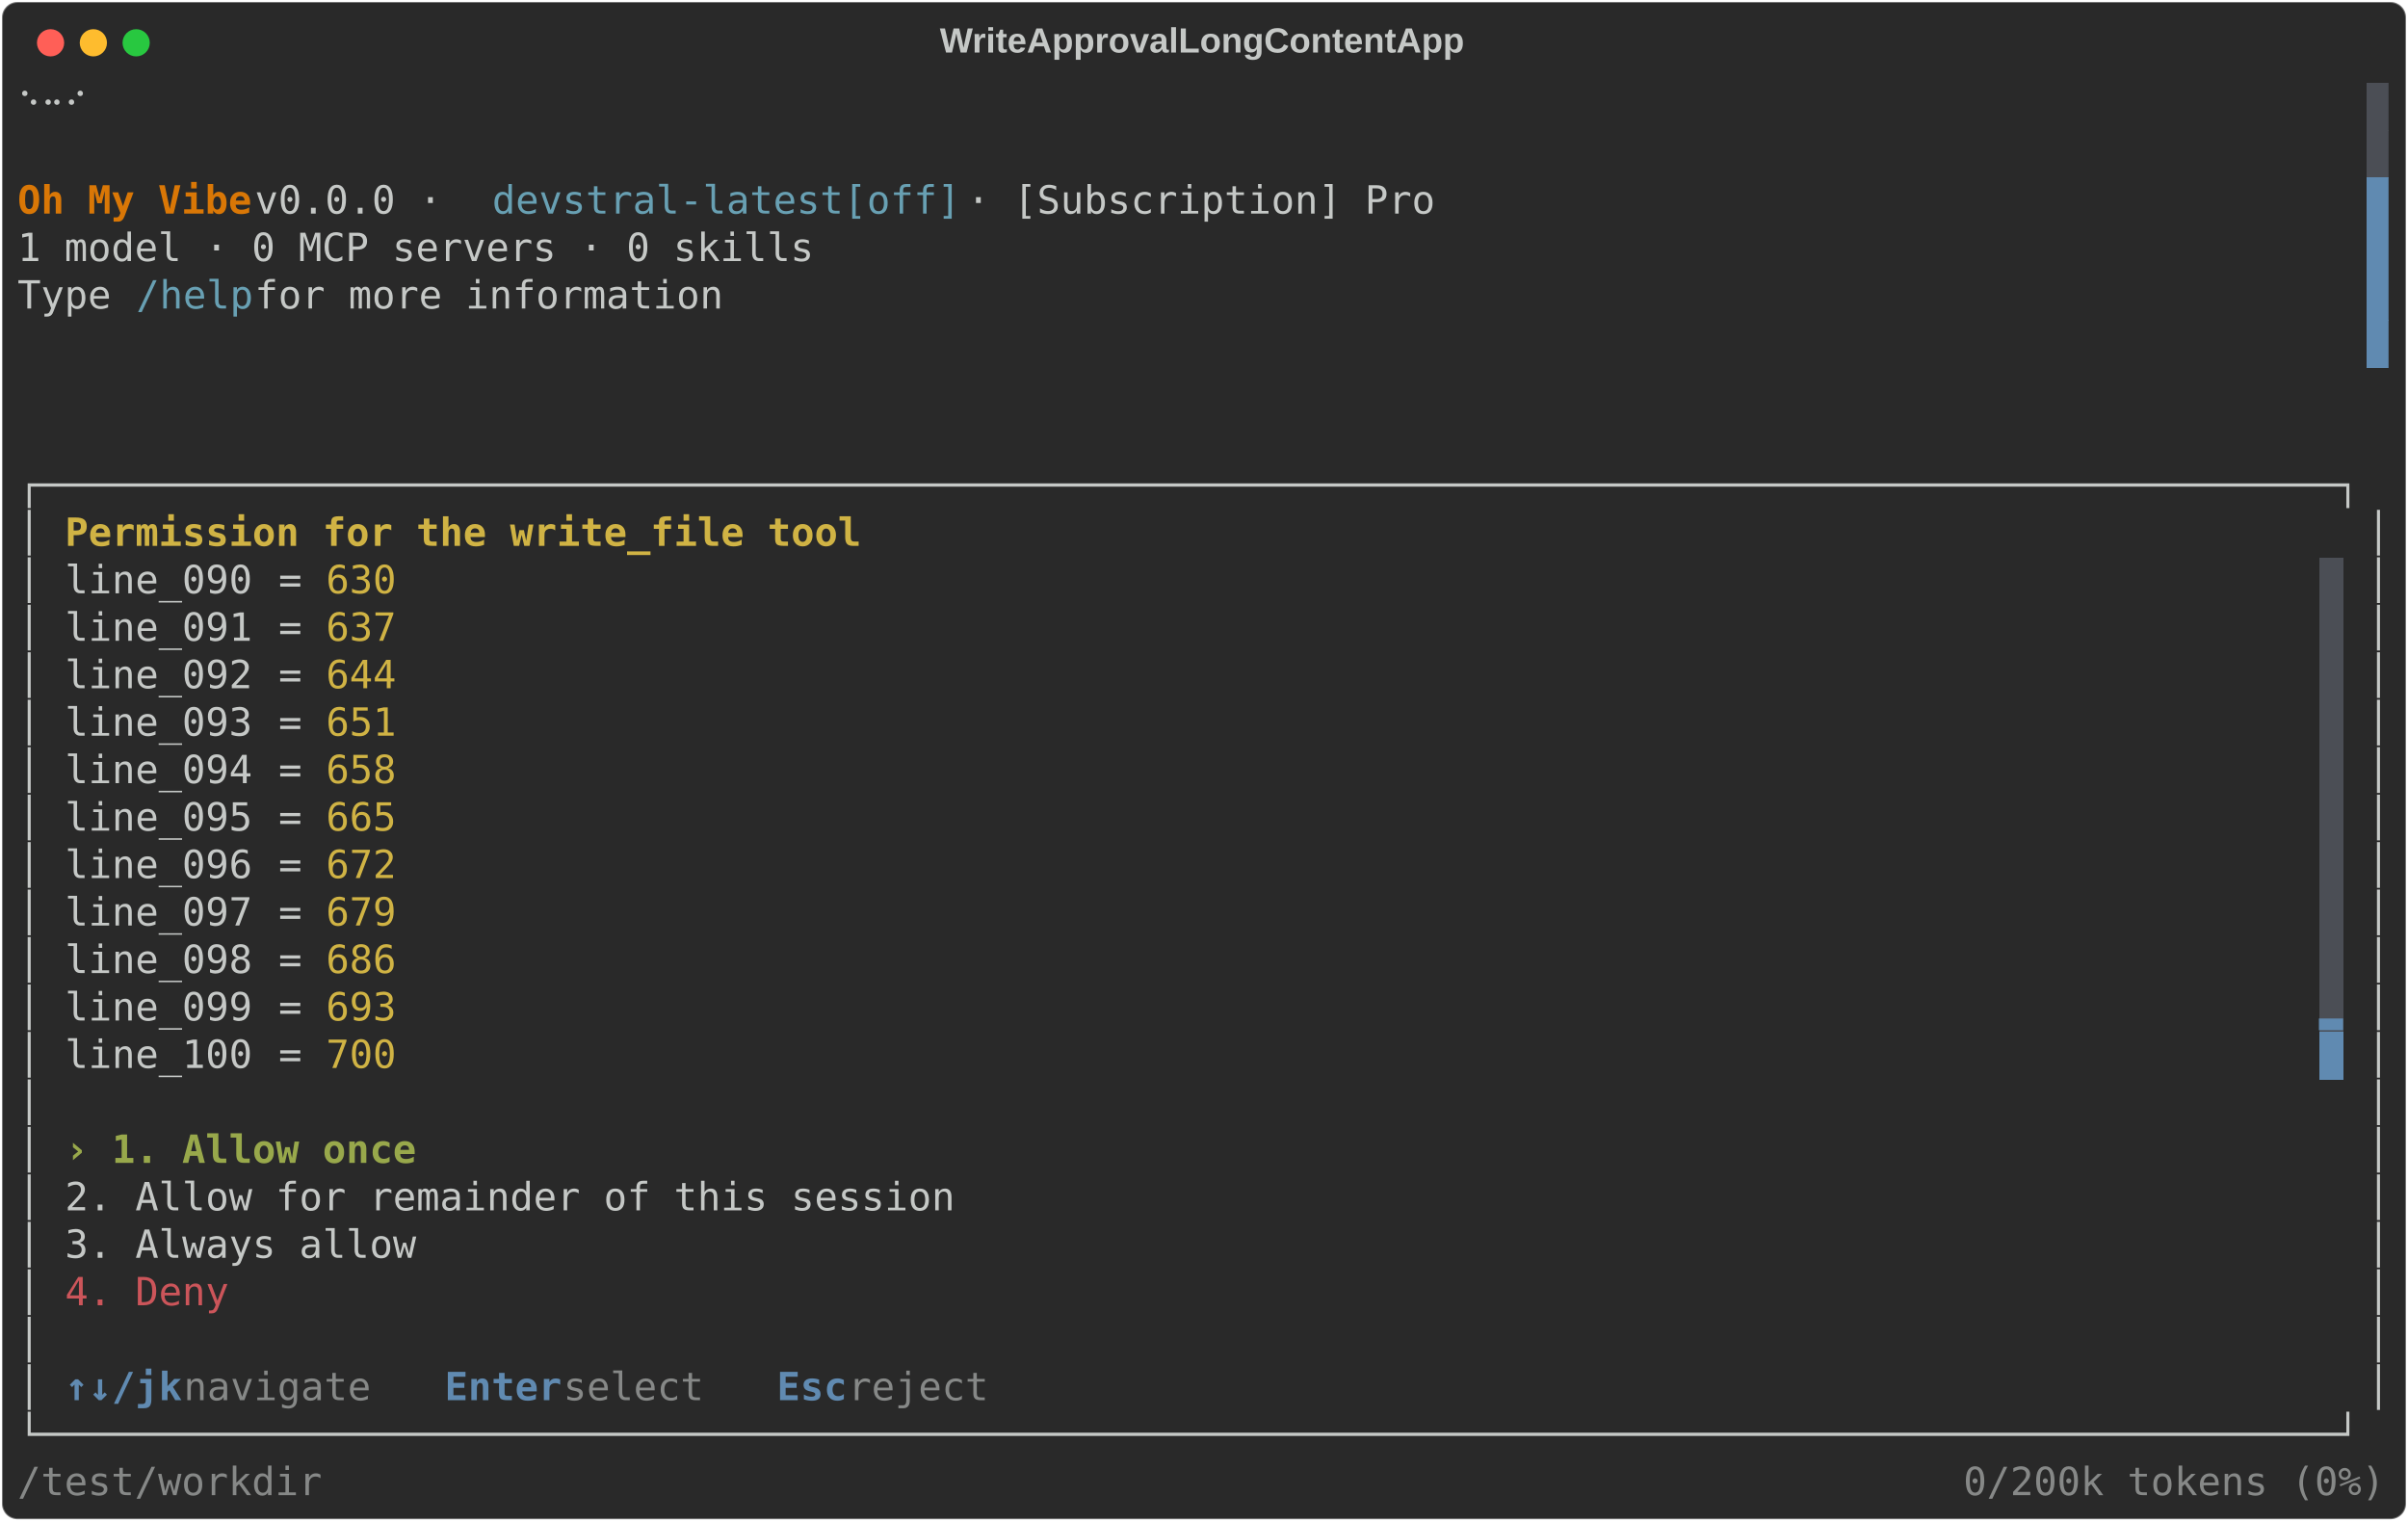
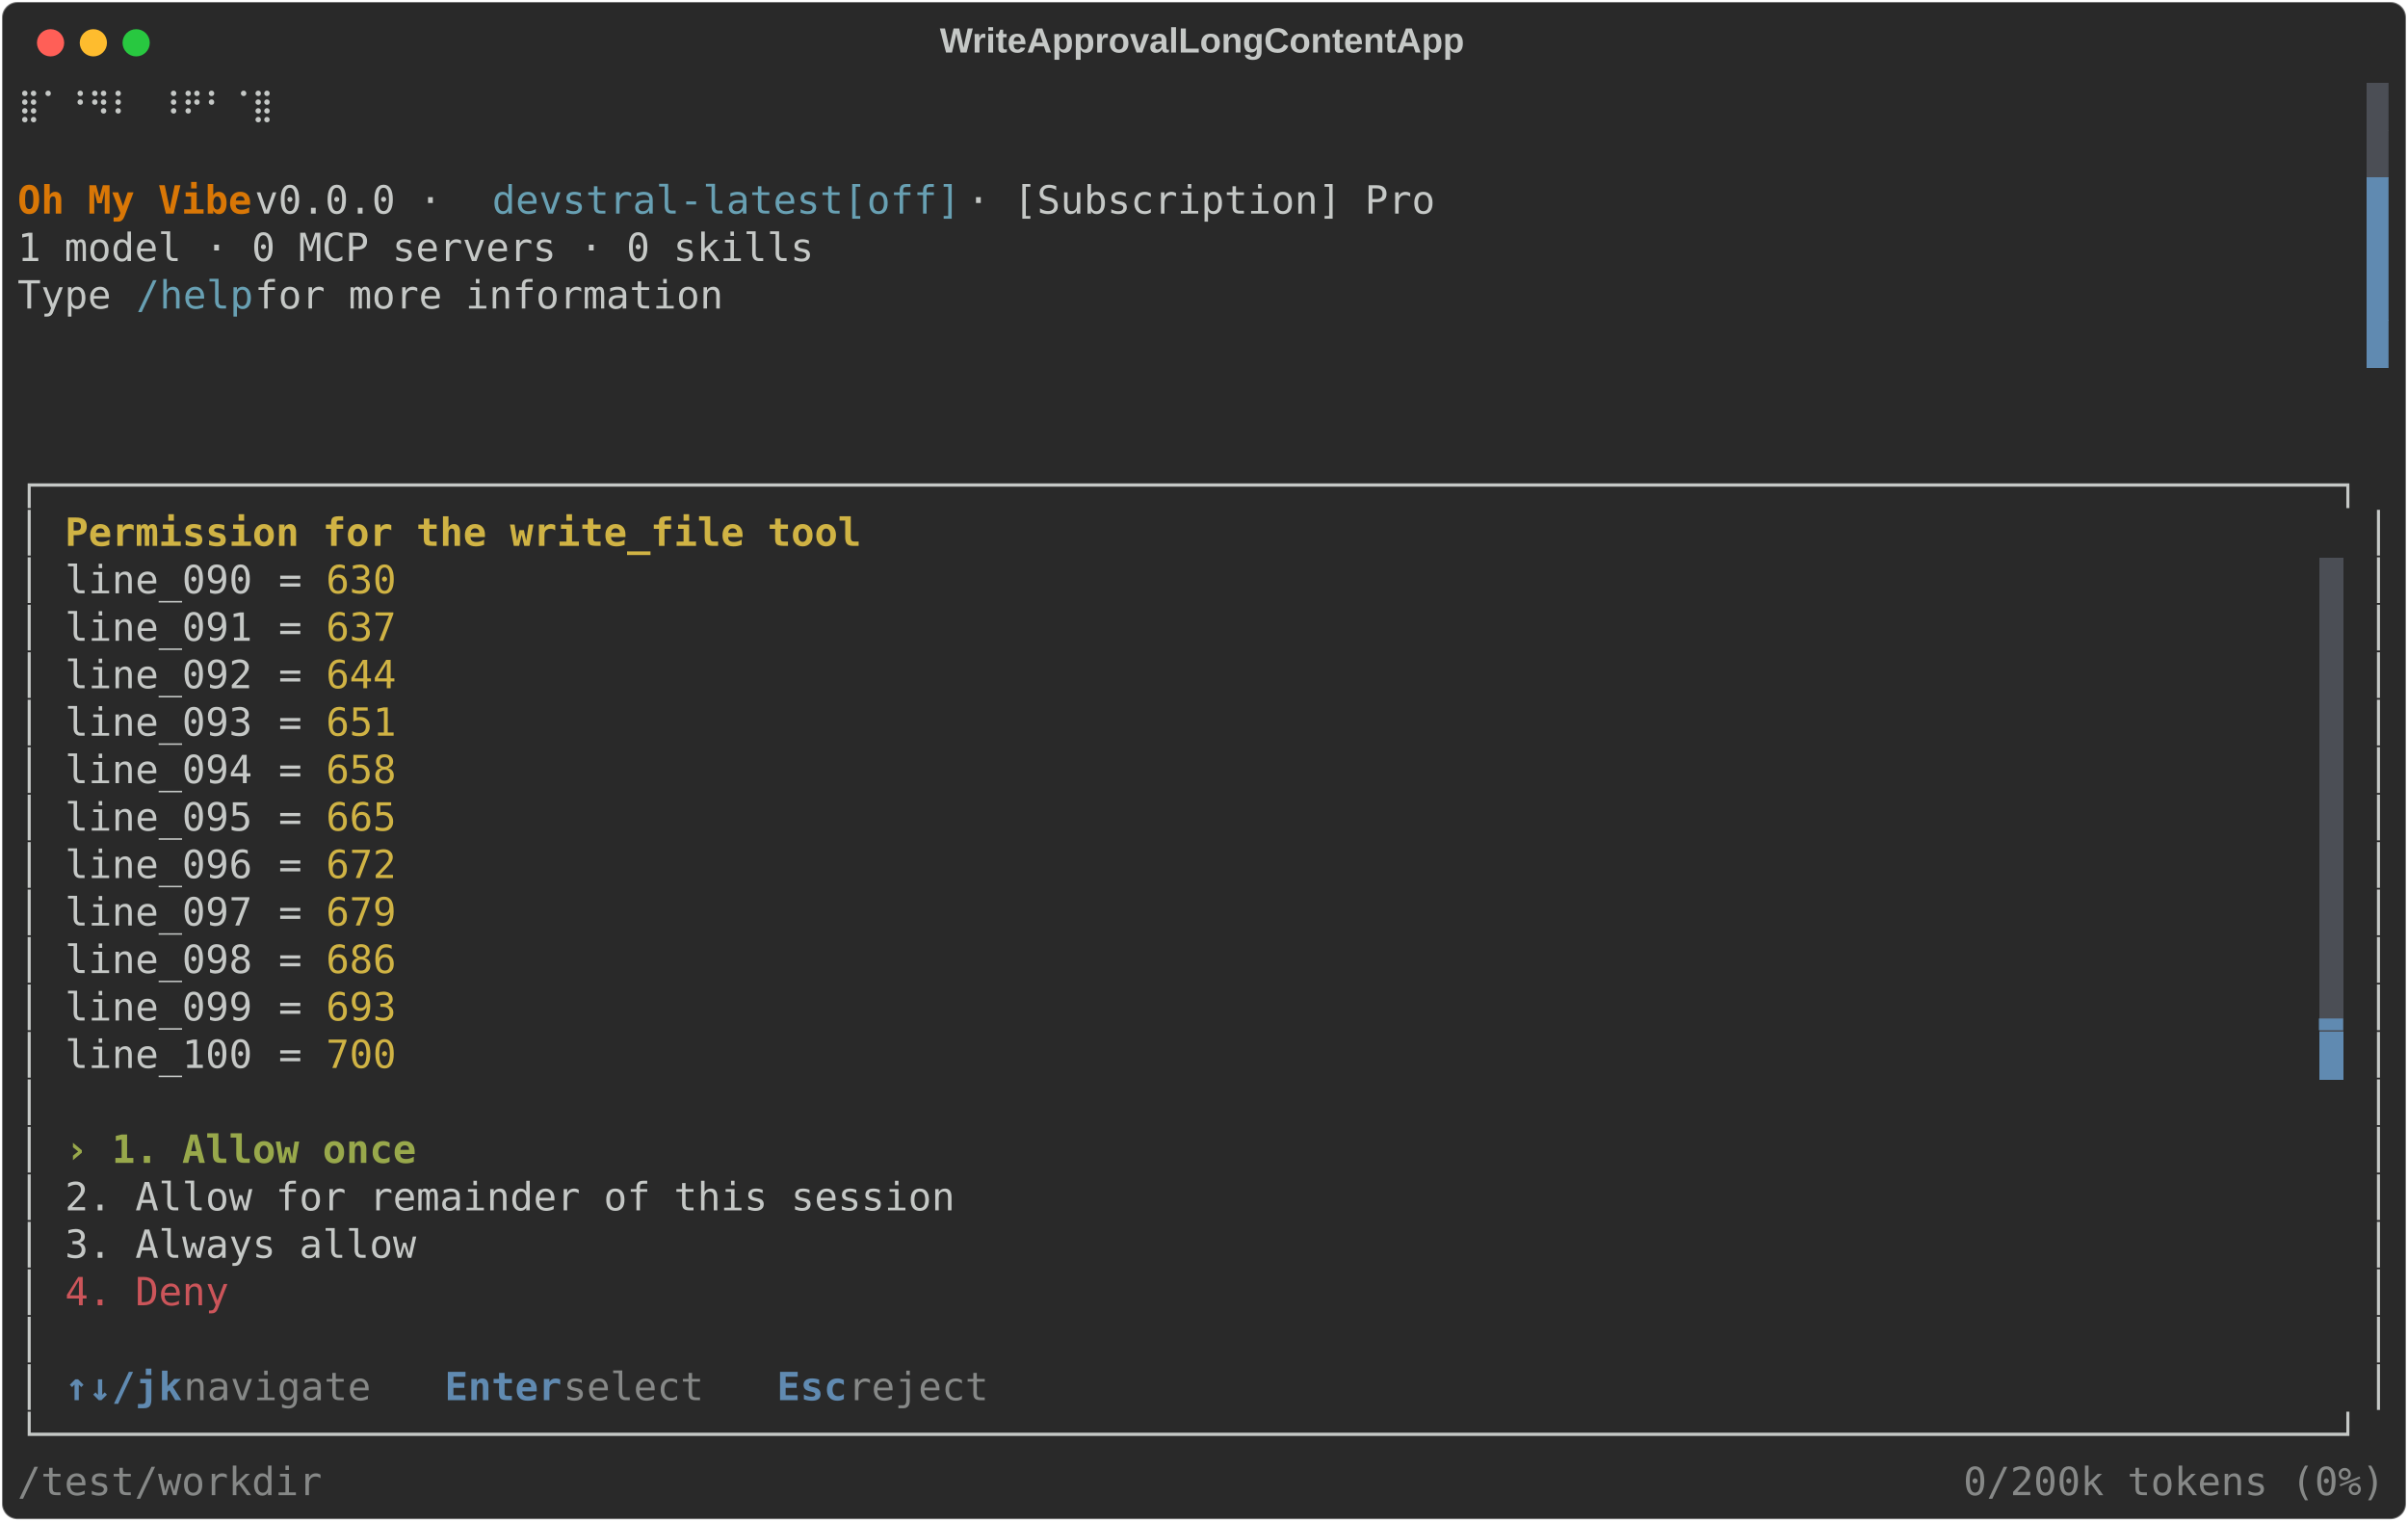
<svg xmlns="http://www.w3.org/2000/svg" class="rich-terminal" viewBox="0 0 1238 782.0">
  <style>

    @font-face {
        font-family: "Fira Code";
        src: local("FiraCode-Regular"),
                url("https://cdnjs.cloudflare.com/ajax/libs/firacode/6.2.0/woff2/FiraCode-Regular.woff2") format("woff2"),
                url("https://cdnjs.cloudflare.com/ajax/libs/firacode/6.2.0/woff/FiraCode-Regular.woff") format("woff");
        font-style: normal;
        font-weight: 400;
    }
    @font-face {
        font-family: "Fira Code";
        src: local("FiraCode-Bold"),
                url("https://cdnjs.cloudflare.com/ajax/libs/firacode/6.2.0/woff2/FiraCode-Bold.woff2") format("woff2"),
                url("https://cdnjs.cloudflare.com/ajax/libs/firacode/6.2.0/woff/FiraCode-Bold.woff") format("woff");
        font-style: bold;
        font-weight: 700;
    }

    .terminal-matrix {
        font-family: Fira Code, monospace;
        font-size: 20px;
        line-height: 24.4px;
        font-variant-east-asian: full-width;
    }

    .terminal-title {
        font-size: 18px;
        font-weight: bold;
        font-family: arial;
    }

    .terminal-r1 { fill: #c5c8c6 }
.terminal-r2 { fill: #d97706;font-weight: bold }
.terminal-r3 { fill: #68a0b3 }
.terminal-r4 { fill: #292929 }
.terminal-r5 { fill: #d0b344;font-weight: bold }
.terminal-r6 { fill: #d0b344 }
.terminal-r7 { fill: #608ab1 }
.terminal-r8 { fill: #98a84b;font-weight: bold }
.terminal-r9 { fill: #cc555a }
.terminal-r10 { fill: #608ab1;font-weight: bold }
.terminal-r11 { fill: #868887 }
    </style>
  <defs>
    <clipPath id="terminal-clip-terminal">
      <rect x="0" y="0" width="1219.0" height="731.0" />
    </clipPath>
    <clipPath id="terminal-line-0">
      <rect x="0" y="1.5" width="1220" height="24.65" />
    </clipPath>
    <clipPath id="terminal-line-1">
      <rect x="0" y="25.9" width="1220" height="24.65" />
    </clipPath>
    <clipPath id="terminal-line-2">
      <rect x="0" y="50.3" width="1220" height="24.65" />
    </clipPath>
    <clipPath id="terminal-line-3">
      <rect x="0" y="74.7" width="1220" height="24.65" />
    </clipPath>
    <clipPath id="terminal-line-4">
      <rect x="0" y="99.1" width="1220" height="24.65" />
    </clipPath>
    <clipPath id="terminal-line-5">
      <rect x="0" y="123.5" width="1220" height="24.65" />
    </clipPath>
    <clipPath id="terminal-line-6">
      <rect x="0" y="147.9" width="1220" height="24.65" />
    </clipPath>
    <clipPath id="terminal-line-7">
      <rect x="0" y="172.3" width="1220" height="24.65" />
    </clipPath>
    <clipPath id="terminal-line-8">
      <rect x="0" y="196.7" width="1220" height="24.65" />
    </clipPath>
    <clipPath id="terminal-line-9">
      <rect x="0" y="221.1" width="1220" height="24.65" />
    </clipPath>
    <clipPath id="terminal-line-10">
      <rect x="0" y="245.5" width="1220" height="24.65" />
    </clipPath>
    <clipPath id="terminal-line-11">
      <rect x="0" y="269.9" width="1220" height="24.65" />
    </clipPath>
    <clipPath id="terminal-line-12">
      <rect x="0" y="294.3" width="1220" height="24.65" />
    </clipPath>
    <clipPath id="terminal-line-13">
      <rect x="0" y="318.7" width="1220" height="24.65" />
    </clipPath>
    <clipPath id="terminal-line-14">
      <rect x="0" y="343.1" width="1220" height="24.65" />
    </clipPath>
    <clipPath id="terminal-line-15">
      <rect x="0" y="367.5" width="1220" height="24.65" />
    </clipPath>
    <clipPath id="terminal-line-16">
      <rect x="0" y="391.9" width="1220" height="24.65" />
    </clipPath>
    <clipPath id="terminal-line-17">
      <rect x="0" y="416.3" width="1220" height="24.65" />
    </clipPath>
    <clipPath id="terminal-line-18">
      <rect x="0" y="440.7" width="1220" height="24.65" />
    </clipPath>
    <clipPath id="terminal-line-19">
      <rect x="0" y="465.1" width="1220" height="24.65" />
    </clipPath>
    <clipPath id="terminal-line-20">
      <rect x="0" y="489.5" width="1220" height="24.65" />
    </clipPath>
    <clipPath id="terminal-line-21">
      <rect x="0" y="513.9" width="1220" height="24.65" />
    </clipPath>
    <clipPath id="terminal-line-22">
      <rect x="0" y="538.3" width="1220" height="24.65" />
    </clipPath>
    <clipPath id="terminal-line-23">
      <rect x="0" y="562.7" width="1220" height="24.65" />
    </clipPath>
    <clipPath id="terminal-line-24">
      <rect x="0" y="587.1" width="1220" height="24.65" />
    </clipPath>
    <clipPath id="terminal-line-25">
      <rect x="0" y="611.5" width="1220" height="24.65" />
    </clipPath>
    <clipPath id="terminal-line-26">
      <rect x="0" y="635.9" width="1220" height="24.65" />
    </clipPath>
    <clipPath id="terminal-line-27">
      <rect x="0" y="660.3" width="1220" height="24.65" />
    </clipPath>
    <clipPath id="terminal-line-28">
      <rect x="0" y="684.7" width="1220" height="24.65" />
    </clipPath>
  </defs>
  <rect fill="#292929" stroke="rgba(255,255,255,0.35)" stroke-width="1" x="1" y="1" width="1236" height="780" rx="8" />
  <text class="terminal-title" fill="#c5c8c6" text-anchor="middle" x="618" y="27">WriteApprovalLongContentApp</text>
  <g transform="translate(26,22)">
    <circle cx="0" cy="0" r="7" fill="#ff5f57" />
    <circle cx="22" cy="0" r="7" fill="#febc2e" />
    <circle cx="44" cy="0" r="7" fill="#28c840" />
  </g>
  <g transform="translate(9, 41)" clip-path="url(#terminal-clip-terminal)">
    <rect fill="#4b4e55" x="1207.8" y="1.5" width="12.2" height="24.65" shape-rendering="crispEdges" />
    <rect fill="#4b4e55" x="1207.8" y="25.9" width="12.2" height="24.65" shape-rendering="crispEdges" />
    <rect fill="#608ab1" x="1207.8" y="50.3" width="12.2" height="24.65" shape-rendering="crispEdges" />
    <rect fill="#608ab1" x="1207.8" y="74.7" width="12.2" height="24.65" shape-rendering="crispEdges" />
    <rect fill="#608ab1" x="1207.8" y="99.1" width="12.2" height="24.65" shape-rendering="crispEdges" />
    <rect fill="#608ab1" x="1207.8" y="123.5" width="12.2" height="24.65" shape-rendering="crispEdges" />
    <rect fill="#4b4e55" x="1183.4" y="245.5" width="12.2" height="24.65" shape-rendering="crispEdges" />
    <rect fill="#4b4e55" x="1183.4" y="269.9" width="12.2" height="24.65" shape-rendering="crispEdges" />
    <rect fill="#4b4e55" x="1183.4" y="294.3" width="12.2" height="24.65" shape-rendering="crispEdges" />
    <rect fill="#4b4e55" x="1183.4" y="318.7" width="12.2" height="24.65" shape-rendering="crispEdges" />
    <rect fill="#4b4e55" x="1183.4" y="343.1" width="12.2" height="24.65" shape-rendering="crispEdges" />
    <rect fill="#4b4e55" x="1183.4" y="367.5" width="12.2" height="24.65" shape-rendering="crispEdges" />
    <rect fill="#4b4e55" x="1183.4" y="391.9" width="12.2" height="24.65" shape-rendering="crispEdges" />
    <rect fill="#4b4e55" x="1183.4" y="416.3" width="12.2" height="24.65" shape-rendering="crispEdges" />
    <rect fill="#4b4e55" x="1183.4" y="440.7" width="12.2" height="24.65" shape-rendering="crispEdges" />
    <rect fill="#4b4e55" x="1183.4" y="465.1" width="12.2" height="24.65" shape-rendering="crispEdges" />
    <rect fill="#608ab1" x="1183.4" y="489.5" width="12.2" height="24.65" shape-rendering="crispEdges" />
    <g class="terminal-matrix">
-       <text class="terminal-r1" x="0" y="20" textLength="134.2" clip-path="url(#terminal-line-0)">    ⠑⠒⠊    </text>
+       <text class="terminal-r1" x="0" y="20" textLength="146.4" clip-path="url(#terminal-line-0)">⣿⠁⠘⠻⠇ ⠸⠟⠃⠈⣿ </text>
      <text class="terminal-r1" x="1220" y="20" textLength="12.2" clip-path="url(#terminal-line-0)">
</text>
      <text class="terminal-r1" x="1220" y="44.4" textLength="12.2" clip-path="url(#terminal-line-1)">
</text>
      <text class="terminal-r2" x="0" y="68.8" textLength="122" clip-path="url(#terminal-line-2)">Oh My Vibe</text>
      <text class="terminal-r1" x="122" y="68.8" textLength="122" clip-path="url(#terminal-line-2)"> v0.0.0 · </text>
      <text class="terminal-r3" x="244" y="68.8" textLength="244" clip-path="url(#terminal-line-2)">devstral-latest[off]</text>
      <text class="terminal-r1" x="488" y="68.8" textLength="256.2" clip-path="url(#terminal-line-2)"> · [Subscription] Pro</text>
      <text class="terminal-r1" x="1220" y="68.8" textLength="12.2" clip-path="url(#terminal-line-2)">
</text>
      <text class="terminal-r1" x="0" y="93.2" textLength="414.8" clip-path="url(#terminal-line-3)">1 model · 0 MCP servers · 0 skills</text>
      <text class="terminal-r1" x="1220" y="93.2" textLength="12.2" clip-path="url(#terminal-line-3)">
</text>
      <text class="terminal-r1" x="0" y="117.6" textLength="61" clip-path="url(#terminal-line-4)">Type </text>
      <text class="terminal-r3" x="61" y="117.6" textLength="61" clip-path="url(#terminal-line-4)">/help</text>
      <text class="terminal-r1" x="122" y="117.6" textLength="256.2" clip-path="url(#terminal-line-4)"> for more information</text>
      <text class="terminal-r1" x="1220" y="117.6" textLength="12.2" clip-path="url(#terminal-line-4)">
</text>
      <text class="terminal-r1" x="1220" y="142" textLength="12.2" clip-path="url(#terminal-line-5)">
</text>
      <text class="terminal-r1" x="1220" y="166.4" textLength="12.2" clip-path="url(#terminal-line-6)">
</text>
      <text class="terminal-r1" x="1220" y="190.8" textLength="12.2" clip-path="url(#terminal-line-7)">
</text>
      <text class="terminal-r1" x="0" y="215.2" textLength="1220" clip-path="url(#terminal-line-8)">┌──────────────────────────────────────────────────────────────────────────────────────────────────┐</text>
      <text class="terminal-r1" x="1220" y="215.2" textLength="12.2" clip-path="url(#terminal-line-8)">
</text>
      <text class="terminal-r1" x="0" y="239.6" textLength="12.2" clip-path="url(#terminal-line-9)">│</text>
      <text class="terminal-r5" x="24.4" y="239.6" textLength="414.8" clip-path="url(#terminal-line-9)">Permission for the write_file tool</text>
      <text class="terminal-r1" x="1207.8" y="239.6" textLength="12.2" clip-path="url(#terminal-line-9)">│</text>
      <text class="terminal-r1" x="1220" y="239.6" textLength="12.2" clip-path="url(#terminal-line-9)">
</text>
      <text class="terminal-r1" x="0" y="264" textLength="12.2" clip-path="url(#terminal-line-10)">│</text>
      <text class="terminal-r1" x="24.4" y="264" textLength="97.6" clip-path="url(#terminal-line-10)">line_090</text>
      <text class="terminal-r1" x="134.2" y="264" textLength="12.2" clip-path="url(#terminal-line-10)">=</text>
      <text class="terminal-r6" x="158.6" y="264" textLength="36.6" clip-path="url(#terminal-line-10)">630</text>
      <text class="terminal-r1" x="1207.8" y="264" textLength="12.2" clip-path="url(#terminal-line-10)">│</text>
      <text class="terminal-r1" x="1220" y="264" textLength="12.2" clip-path="url(#terminal-line-10)">
</text>
      <text class="terminal-r1" x="0" y="288.4" textLength="12.2" clip-path="url(#terminal-line-11)">│</text>
      <text class="terminal-r1" x="24.4" y="288.4" textLength="97.6" clip-path="url(#terminal-line-11)">line_091</text>
      <text class="terminal-r1" x="134.2" y="288.4" textLength="12.2" clip-path="url(#terminal-line-11)">=</text>
      <text class="terminal-r6" x="158.6" y="288.4" textLength="36.6" clip-path="url(#terminal-line-11)">637</text>
      <text class="terminal-r1" x="1207.8" y="288.4" textLength="12.2" clip-path="url(#terminal-line-11)">│</text>
      <text class="terminal-r1" x="1220" y="288.4" textLength="12.2" clip-path="url(#terminal-line-11)">
</text>
      <text class="terminal-r1" x="0" y="312.8" textLength="12.2" clip-path="url(#terminal-line-12)">│</text>
      <text class="terminal-r1" x="24.4" y="312.8" textLength="97.6" clip-path="url(#terminal-line-12)">line_092</text>
      <text class="terminal-r1" x="134.2" y="312.8" textLength="12.2" clip-path="url(#terminal-line-12)">=</text>
      <text class="terminal-r6" x="158.6" y="312.8" textLength="36.6" clip-path="url(#terminal-line-12)">644</text>
      <text class="terminal-r1" x="1207.8" y="312.8" textLength="12.2" clip-path="url(#terminal-line-12)">│</text>
      <text class="terminal-r1" x="1220" y="312.8" textLength="12.2" clip-path="url(#terminal-line-12)">
</text>
      <text class="terminal-r1" x="0" y="337.2" textLength="12.2" clip-path="url(#terminal-line-13)">│</text>
      <text class="terminal-r1" x="24.4" y="337.2" textLength="97.6" clip-path="url(#terminal-line-13)">line_093</text>
      <text class="terminal-r1" x="134.2" y="337.2" textLength="12.2" clip-path="url(#terminal-line-13)">=</text>
      <text class="terminal-r6" x="158.6" y="337.2" textLength="36.6" clip-path="url(#terminal-line-13)">651</text>
      <text class="terminal-r1" x="1207.8" y="337.2" textLength="12.2" clip-path="url(#terminal-line-13)">│</text>
      <text class="terminal-r1" x="1220" y="337.2" textLength="12.2" clip-path="url(#terminal-line-13)">
</text>
      <text class="terminal-r1" x="0" y="361.6" textLength="12.2" clip-path="url(#terminal-line-14)">│</text>
      <text class="terminal-r1" x="24.4" y="361.6" textLength="97.6" clip-path="url(#terminal-line-14)">line_094</text>
      <text class="terminal-r1" x="134.2" y="361.6" textLength="12.2" clip-path="url(#terminal-line-14)">=</text>
      <text class="terminal-r6" x="158.6" y="361.6" textLength="36.6" clip-path="url(#terminal-line-14)">658</text>
      <text class="terminal-r1" x="1207.8" y="361.6" textLength="12.2" clip-path="url(#terminal-line-14)">│</text>
      <text class="terminal-r1" x="1220" y="361.6" textLength="12.2" clip-path="url(#terminal-line-14)">
</text>
      <text class="terminal-r1" x="0" y="386" textLength="12.2" clip-path="url(#terminal-line-15)">│</text>
      <text class="terminal-r1" x="24.4" y="386" textLength="97.6" clip-path="url(#terminal-line-15)">line_095</text>
      <text class="terminal-r1" x="134.2" y="386" textLength="12.2" clip-path="url(#terminal-line-15)">=</text>
      <text class="terminal-r6" x="158.6" y="386" textLength="36.6" clip-path="url(#terminal-line-15)">665</text>
      <text class="terminal-r1" x="1207.8" y="386" textLength="12.2" clip-path="url(#terminal-line-15)">│</text>
      <text class="terminal-r1" x="1220" y="386" textLength="12.2" clip-path="url(#terminal-line-15)">
</text>
      <text class="terminal-r1" x="0" y="410.4" textLength="12.2" clip-path="url(#terminal-line-16)">│</text>
      <text class="terminal-r1" x="24.4" y="410.4" textLength="97.6" clip-path="url(#terminal-line-16)">line_096</text>
      <text class="terminal-r1" x="134.2" y="410.4" textLength="12.2" clip-path="url(#terminal-line-16)">=</text>
      <text class="terminal-r6" x="158.6" y="410.4" textLength="36.6" clip-path="url(#terminal-line-16)">672</text>
      <text class="terminal-r1" x="1207.8" y="410.4" textLength="12.2" clip-path="url(#terminal-line-16)">│</text>
      <text class="terminal-r1" x="1220" y="410.4" textLength="12.2" clip-path="url(#terminal-line-16)">
</text>
      <text class="terminal-r1" x="0" y="434.8" textLength="12.2" clip-path="url(#terminal-line-17)">│</text>
      <text class="terminal-r1" x="24.4" y="434.8" textLength="97.6" clip-path="url(#terminal-line-17)">line_097</text>
      <text class="terminal-r1" x="134.2" y="434.8" textLength="12.2" clip-path="url(#terminal-line-17)">=</text>
      <text class="terminal-r6" x="158.6" y="434.8" textLength="36.6" clip-path="url(#terminal-line-17)">679</text>
      <text class="terminal-r1" x="1207.8" y="434.8" textLength="12.2" clip-path="url(#terminal-line-17)">│</text>
      <text class="terminal-r1" x="1220" y="434.8" textLength="12.2" clip-path="url(#terminal-line-17)">
</text>
      <text class="terminal-r1" x="0" y="459.2" textLength="12.2" clip-path="url(#terminal-line-18)">│</text>
      <text class="terminal-r1" x="24.4" y="459.2" textLength="97.6" clip-path="url(#terminal-line-18)">line_098</text>
      <text class="terminal-r1" x="134.2" y="459.2" textLength="12.2" clip-path="url(#terminal-line-18)">=</text>
      <text class="terminal-r6" x="158.6" y="459.2" textLength="36.6" clip-path="url(#terminal-line-18)">686</text>
      <text class="terminal-r1" x="1207.8" y="459.2" textLength="12.2" clip-path="url(#terminal-line-18)">│</text>
      <text class="terminal-r1" x="1220" y="459.2" textLength="12.2" clip-path="url(#terminal-line-18)">
</text>
      <text class="terminal-r1" x="0" y="483.6" textLength="12.2" clip-path="url(#terminal-line-19)">│</text>
      <text class="terminal-r1" x="24.4" y="483.6" textLength="97.6" clip-path="url(#terminal-line-19)">line_099</text>
      <text class="terminal-r1" x="134.2" y="483.6" textLength="12.2" clip-path="url(#terminal-line-19)">=</text>
      <text class="terminal-r6" x="158.6" y="483.6" textLength="36.6" clip-path="url(#terminal-line-19)">693</text>
      <text class="terminal-r7" x="1183.4" y="483.6" textLength="12.2" clip-path="url(#terminal-line-19)">▂</text>
      <text class="terminal-r1" x="1207.8" y="483.6" textLength="12.2" clip-path="url(#terminal-line-19)">│</text>
      <text class="terminal-r1" x="1220" y="483.6" textLength="12.2" clip-path="url(#terminal-line-19)">
</text>
      <text class="terminal-r1" x="0" y="508" textLength="12.2" clip-path="url(#terminal-line-20)">│</text>
      <text class="terminal-r1" x="24.4" y="508" textLength="97.6" clip-path="url(#terminal-line-20)">line_100</text>
      <text class="terminal-r1" x="134.2" y="508" textLength="12.2" clip-path="url(#terminal-line-20)">=</text>
      <text class="terminal-r6" x="158.6" y="508" textLength="36.6" clip-path="url(#terminal-line-20)">700</text>
      <text class="terminal-r1" x="1207.8" y="508" textLength="12.2" clip-path="url(#terminal-line-20)">│</text>
      <text class="terminal-r1" x="1220" y="508" textLength="12.2" clip-path="url(#terminal-line-20)">
</text>
      <text class="terminal-r1" x="0" y="532.4" textLength="12.2" clip-path="url(#terminal-line-21)">│</text>
      <text class="terminal-r1" x="1207.8" y="532.4" textLength="12.2" clip-path="url(#terminal-line-21)">│</text>
      <text class="terminal-r1" x="1220" y="532.4" textLength="12.2" clip-path="url(#terminal-line-21)">
</text>
      <text class="terminal-r1" x="0" y="556.8" textLength="12.2" clip-path="url(#terminal-line-22)">│</text>
      <text class="terminal-r8" x="24.4" y="556.8" textLength="183" clip-path="url(#terminal-line-22)">› 1. Allow once</text>
      <text class="terminal-r1" x="1207.8" y="556.8" textLength="12.2" clip-path="url(#terminal-line-22)">│</text>
      <text class="terminal-r1" x="1220" y="556.8" textLength="12.2" clip-path="url(#terminal-line-22)">
</text>
      <text class="terminal-r1" x="0" y="581.2" textLength="12.2" clip-path="url(#terminal-line-23)">│</text>
      <text class="terminal-r1" x="24.4" y="581.2" textLength="488" clip-path="url(#terminal-line-23)">  2. Allow for remainder of this session</text>
      <text class="terminal-r1" x="1207.8" y="581.2" textLength="12.2" clip-path="url(#terminal-line-23)">│</text>
      <text class="terminal-r1" x="1220" y="581.2" textLength="12.2" clip-path="url(#terminal-line-23)">
</text>
      <text class="terminal-r1" x="0" y="605.6" textLength="12.2" clip-path="url(#terminal-line-24)">│</text>
      <text class="terminal-r1" x="24.4" y="605.6" textLength="207.4" clip-path="url(#terminal-line-24)">  3. Always allow</text>
      <text class="terminal-r1" x="1207.8" y="605.6" textLength="12.2" clip-path="url(#terminal-line-24)">│</text>
      <text class="terminal-r1" x="1220" y="605.6" textLength="12.2" clip-path="url(#terminal-line-24)">
</text>
      <text class="terminal-r1" x="0" y="630" textLength="12.2" clip-path="url(#terminal-line-25)">│</text>
      <text class="terminal-r9" x="24.4" y="630" textLength="109.8" clip-path="url(#terminal-line-25)">  4. Deny</text>
      <text class="terminal-r1" x="1207.8" y="630" textLength="12.2" clip-path="url(#terminal-line-25)">│</text>
      <text class="terminal-r1" x="1220" y="630" textLength="12.2" clip-path="url(#terminal-line-25)">
</text>
      <text class="terminal-r1" x="0" y="654.4" textLength="12.2" clip-path="url(#terminal-line-26)">│</text>
      <text class="terminal-r1" x="1207.8" y="654.4" textLength="12.2" clip-path="url(#terminal-line-26)">│</text>
      <text class="terminal-r1" x="1220" y="654.4" textLength="12.2" clip-path="url(#terminal-line-26)">
</text>
      <text class="terminal-r1" x="0" y="678.8" textLength="12.2" clip-path="url(#terminal-line-27)">│</text>
      <text class="terminal-r10" x="24.4" y="678.8" textLength="61" clip-path="url(#terminal-line-27)">↑↓/jk</text>
      <text class="terminal-r11" x="85.4" y="678.8" textLength="134.2" clip-path="url(#terminal-line-27)"> navigate  </text>
      <text class="terminal-r10" x="219.6" y="678.8" textLength="61" clip-path="url(#terminal-line-27)">Enter</text>
      <text class="terminal-r11" x="280.6" y="678.8" textLength="109.8" clip-path="url(#terminal-line-27)"> select  </text>
      <text class="terminal-r10" x="390.4" y="678.8" textLength="36.6" clip-path="url(#terminal-line-27)">Esc</text>
      <text class="terminal-r11" x="427" y="678.8" textLength="85.4" clip-path="url(#terminal-line-27)"> reject</text>
      <text class="terminal-r1" x="1207.8" y="678.8" textLength="12.2" clip-path="url(#terminal-line-27)">│</text>
      <text class="terminal-r1" x="1220" y="678.8" textLength="12.2" clip-path="url(#terminal-line-27)">
</text>
      <text class="terminal-r1" x="0" y="703.2" textLength="1220" clip-path="url(#terminal-line-28)">└──────────────────────────────────────────────────────────────────────────────────────────────────┘</text>
      <text class="terminal-r1" x="1220" y="703.2" textLength="12.2" clip-path="url(#terminal-line-28)">
</text>
      <text class="terminal-r11" x="0" y="727.6" textLength="158.6" clip-path="url(#terminal-line-29)">/test/workdir</text>
      <text class="terminal-r11" x="1000.4" y="727.6" textLength="219.6" clip-path="url(#terminal-line-29)">0/200k tokens (0%)</text>
    </g>
  </g>
</svg>
